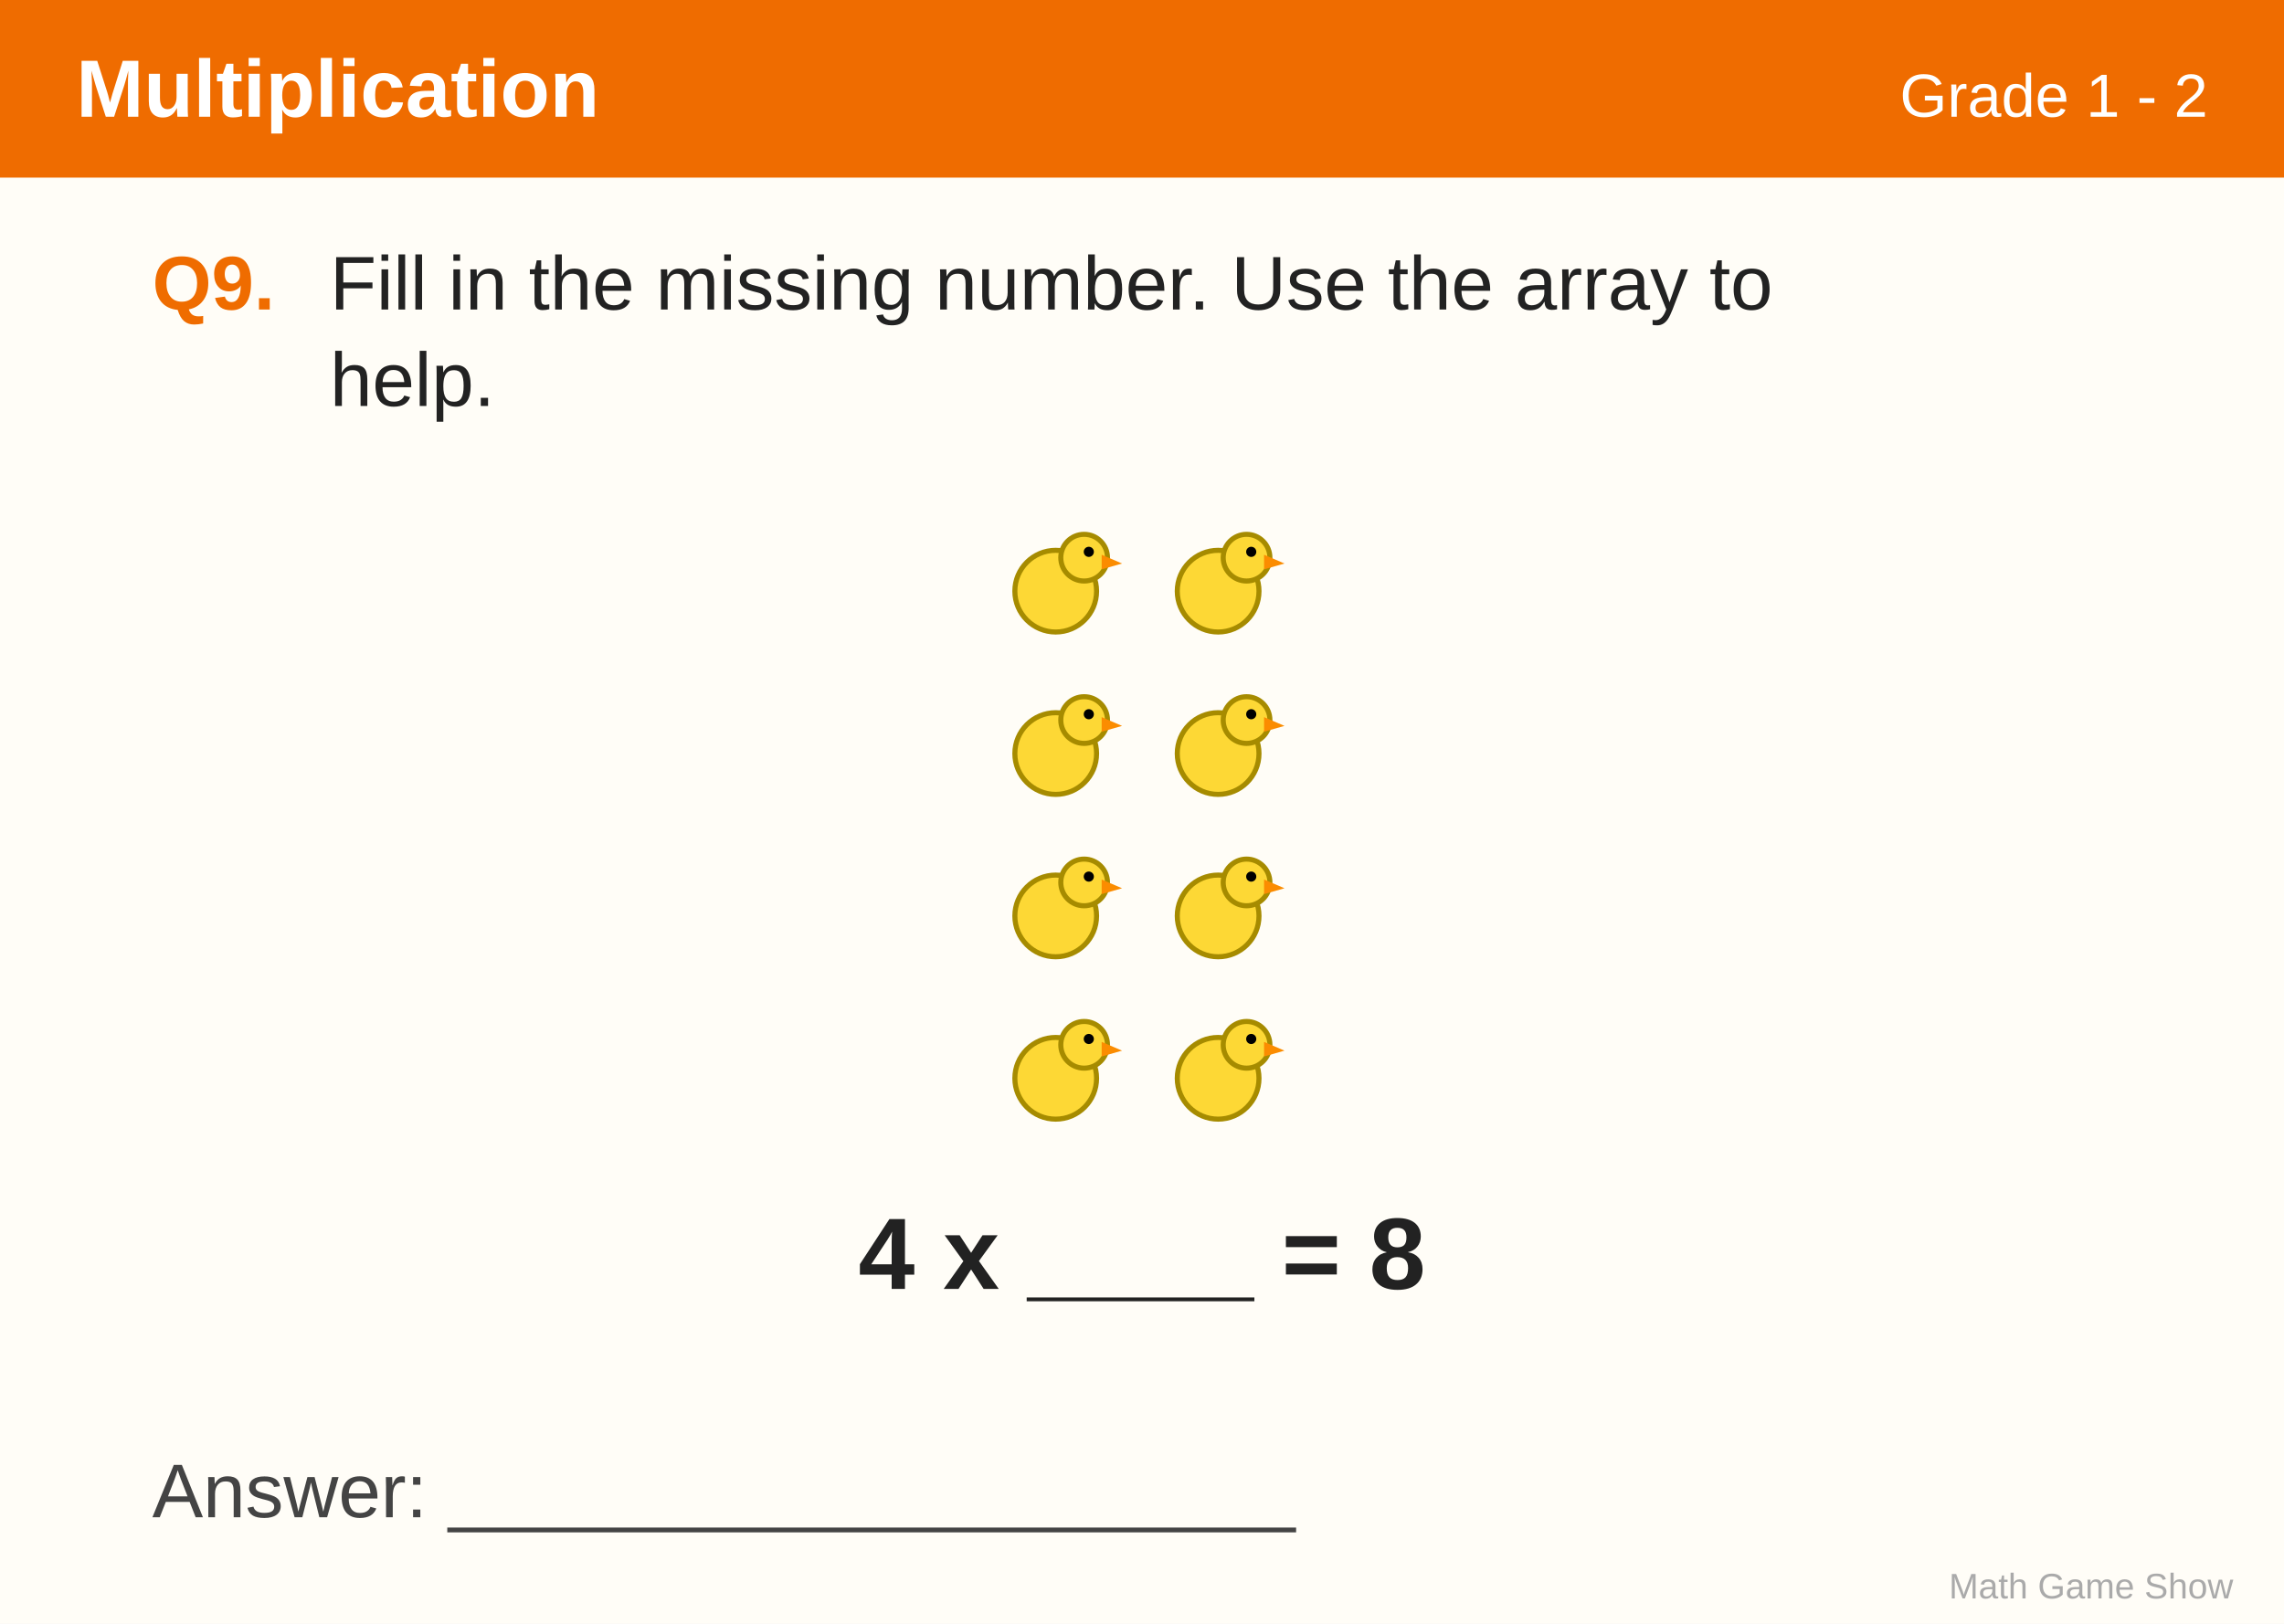
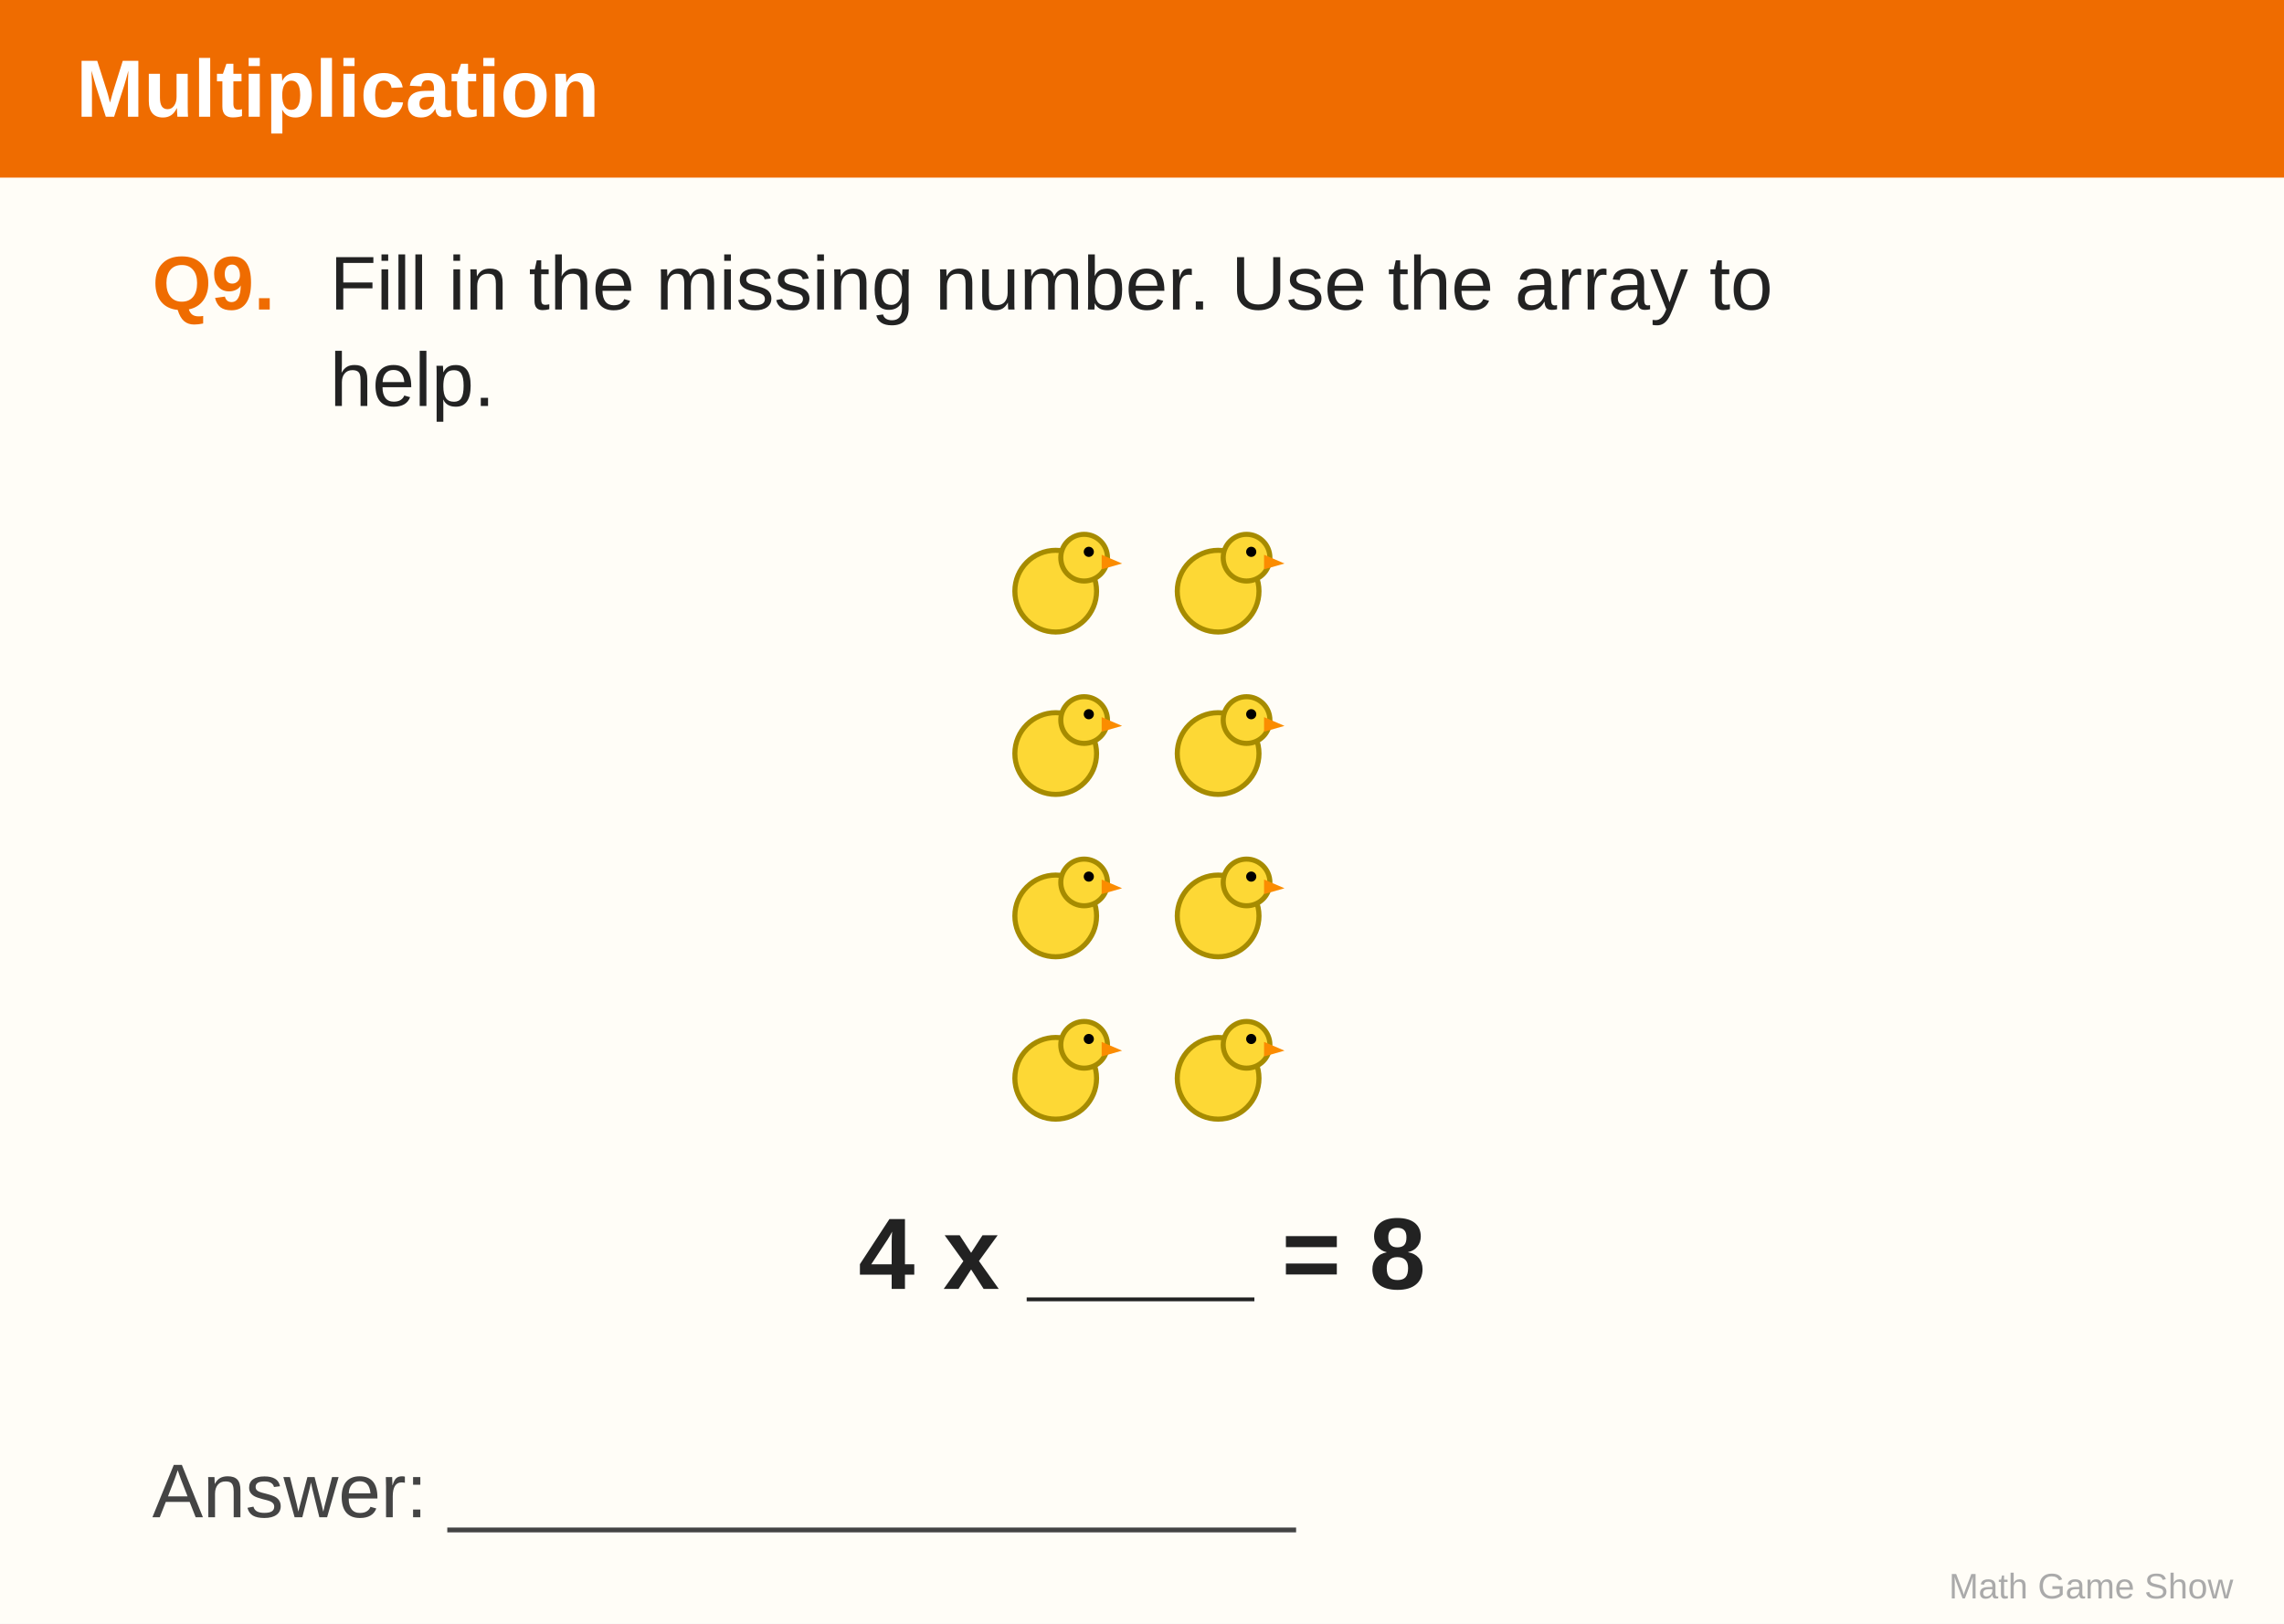
<svg xmlns="http://www.w3.org/2000/svg" viewBox="0 0 900 640" width="900" height="640">
  <rect width="900" height="640" fill="#fffdf7" />
  <rect width="900" height="70" fill="#ef6c00" />
  <text x="30" y="46" font-size="32" fill="#fff" text-anchor="start" font-weight="bold" font-family="Arial, Helvetica, sans-serif">Multiplication</text>
-   <text x="870" y="46" font-size="24" fill="#fff" text-anchor="end" font-weight="normal" font-family="Arial, Helvetica, sans-serif">Grade 1 - 2</text>
  <circle cx="60" cy="125" r="0" />
  <text x="60" y="122" font-size="30" fill="#ef6c00" text-anchor="start" font-weight="bold" font-family="Arial, Helvetica, sans-serif">Q9.</text>
  <text x="130" y="122" font-size="30" fill="#222" text-anchor="start" font-weight="normal" font-family="Arial, Helvetica, sans-serif">Fill in the missing number. Use the array to</text>
  <text x="130" y="160" font-size="30" fill="#222" text-anchor="start" font-weight="normal" font-family="Arial, Helvetica, sans-serif">help.</text>
  <circle cx="416.0" cy="233.0" r="16.1" fill="#fdd835" stroke="#a68b00" stroke-width="2" />
  <circle cx="427.2" cy="219.8" r="9.2" fill="#fdd835" stroke="#a68b00" stroke-width="2" />
  <polygon points="434.1,218.65 442.15,222.1 434.1,224.4" fill="#fb8c00" />
  <circle cx="429.04" cy="217.5" r="2" fill="#000" />
  <circle cx="480.0" cy="233.0" r="16.1" fill="#fdd835" stroke="#a68b00" stroke-width="2" />
  <circle cx="491.2" cy="219.8" r="9.2" fill="#fdd835" stroke="#a68b00" stroke-width="2" />
  <polygon points="498.1,218.65 506.15,222.1 498.1,224.4" fill="#fb8c00" />
  <circle cx="493.04" cy="217.5" r="2" fill="#000" />
  <circle cx="416.0" cy="297.0" r="16.1" fill="#fdd835" stroke="#a68b00" stroke-width="2" />
  <circle cx="427.2" cy="283.8" r="9.2" fill="#fdd835" stroke="#a68b00" stroke-width="2" />
  <polygon points="434.1,282.65 442.15,286.1 434.1,288.4" fill="#fb8c00" />
  <circle cx="429.04" cy="281.5" r="2" fill="#000" />
  <circle cx="480.0" cy="297.0" r="16.1" fill="#fdd835" stroke="#a68b00" stroke-width="2" />
  <circle cx="491.2" cy="283.8" r="9.2" fill="#fdd835" stroke="#a68b00" stroke-width="2" />
  <polygon points="498.1,282.65 506.15,286.1 498.1,288.4" fill="#fb8c00" />
  <circle cx="493.04" cy="281.5" r="2" fill="#000" />
  <circle cx="416.0" cy="361.0" r="16.1" fill="#fdd835" stroke="#a68b00" stroke-width="2" />
  <circle cx="427.2" cy="347.8" r="9.2" fill="#fdd835" stroke="#a68b00" stroke-width="2" />
  <polygon points="434.1,346.65 442.15,350.1 434.1,352.4" fill="#fb8c00" />
  <circle cx="429.04" cy="345.5" r="2" fill="#000" />
  <circle cx="480.0" cy="361.0" r="16.1" fill="#fdd835" stroke="#a68b00" stroke-width="2" />
  <circle cx="491.2" cy="347.8" r="9.2" fill="#fdd835" stroke="#a68b00" stroke-width="2" />
  <polygon points="498.1,346.65 506.15,350.1 498.1,352.4" fill="#fb8c00" />
  <circle cx="493.04" cy="345.5" r="2" fill="#000" />
  <circle cx="416.0" cy="425.0" r="16.1" fill="#fdd835" stroke="#a68b00" stroke-width="2" />
  <circle cx="427.2" cy="411.8" r="9.2" fill="#fdd835" stroke="#a68b00" stroke-width="2" />
  <polygon points="434.1,410.65 442.15,414.1 434.1,416.4" fill="#fb8c00" />
  <circle cx="429.04" cy="409.5" r="2" fill="#000" />
  <circle cx="480.0" cy="425.0" r="16.1" fill="#fdd835" stroke="#a68b00" stroke-width="2" />
  <circle cx="491.2" cy="411.8" r="9.2" fill="#fdd835" stroke="#a68b00" stroke-width="2" />
  <polygon points="498.1,410.65 506.15,414.1 498.1,416.4" fill="#fb8c00" />
  <circle cx="493.04" cy="409.5" r="2" fill="#000" />
  <text x="450" y="508" font-size="40" fill="#222" text-anchor="middle" font-weight="bold" font-family="Arial, Helvetica, sans-serif">4 x ____ = 8</text>
  <text x="60" y="598" font-size="30" fill="#444" text-anchor="start" font-weight="normal" font-family="Arial, Helvetica, sans-serif">Answer: ____________________</text>
  <text x="880" y="630" font-size="14" fill="#aaa" text-anchor="end" font-weight="normal" font-family="Arial, Helvetica, sans-serif">Math Game Show</text>
</svg>
